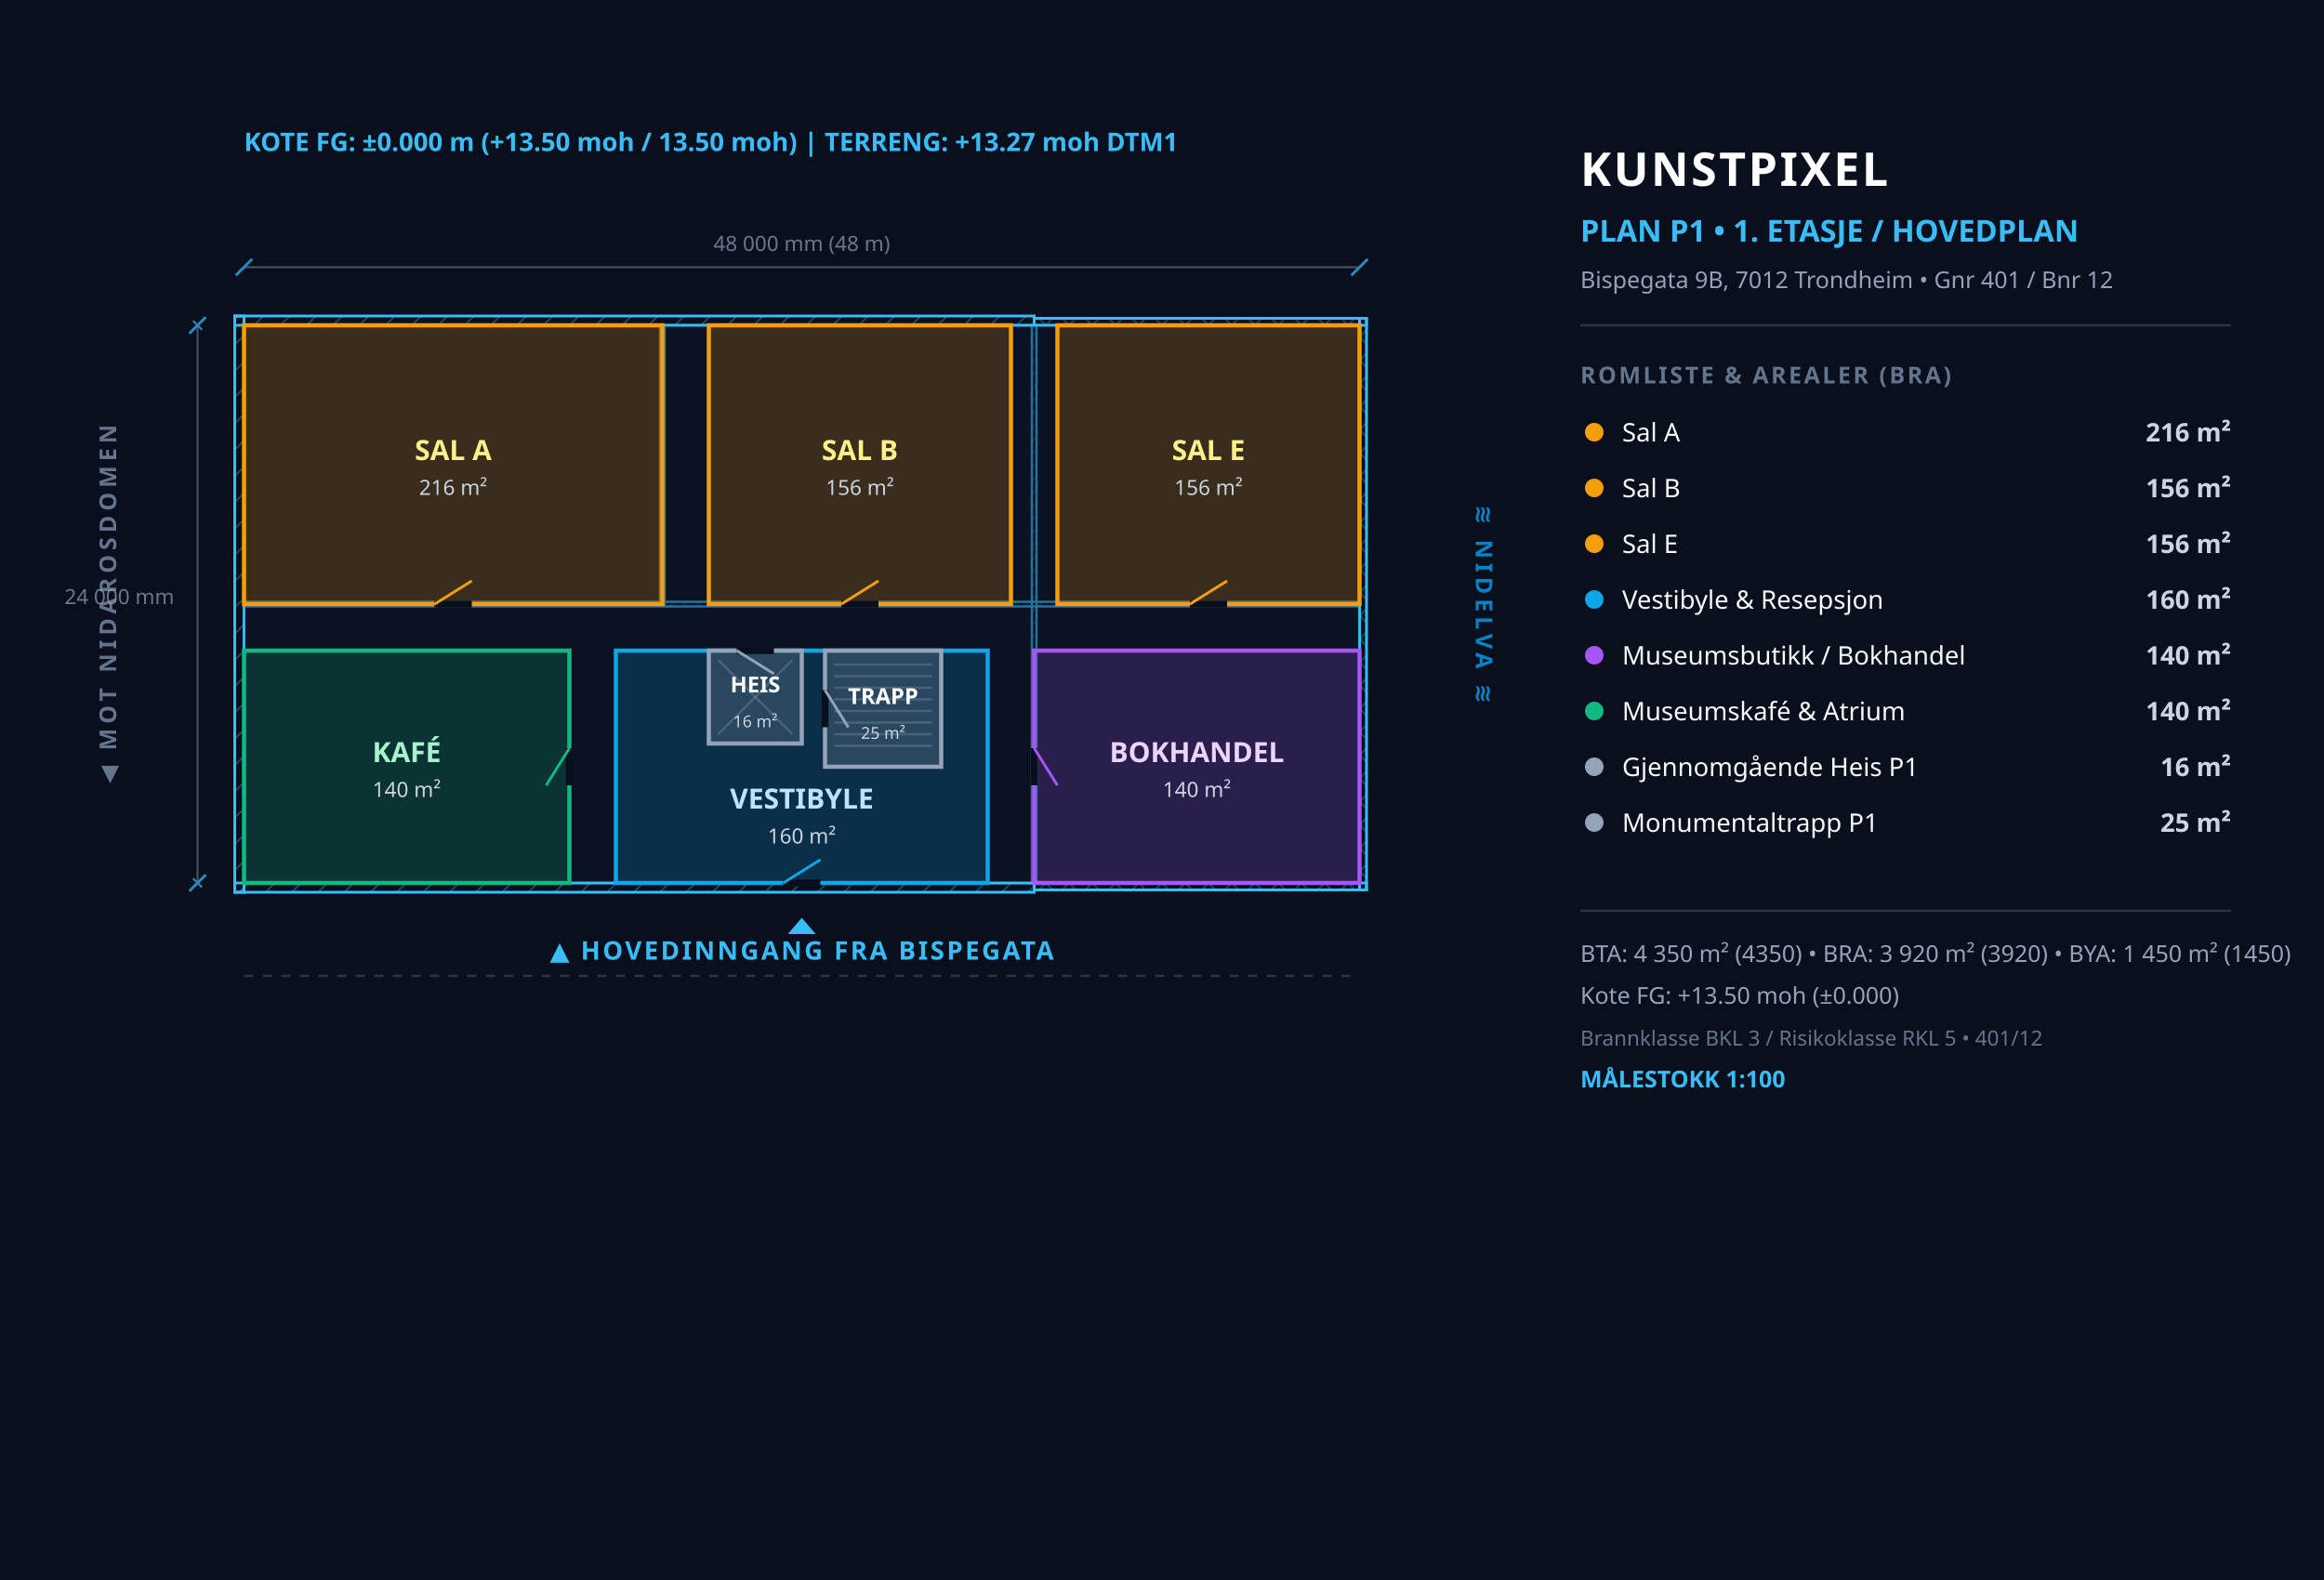
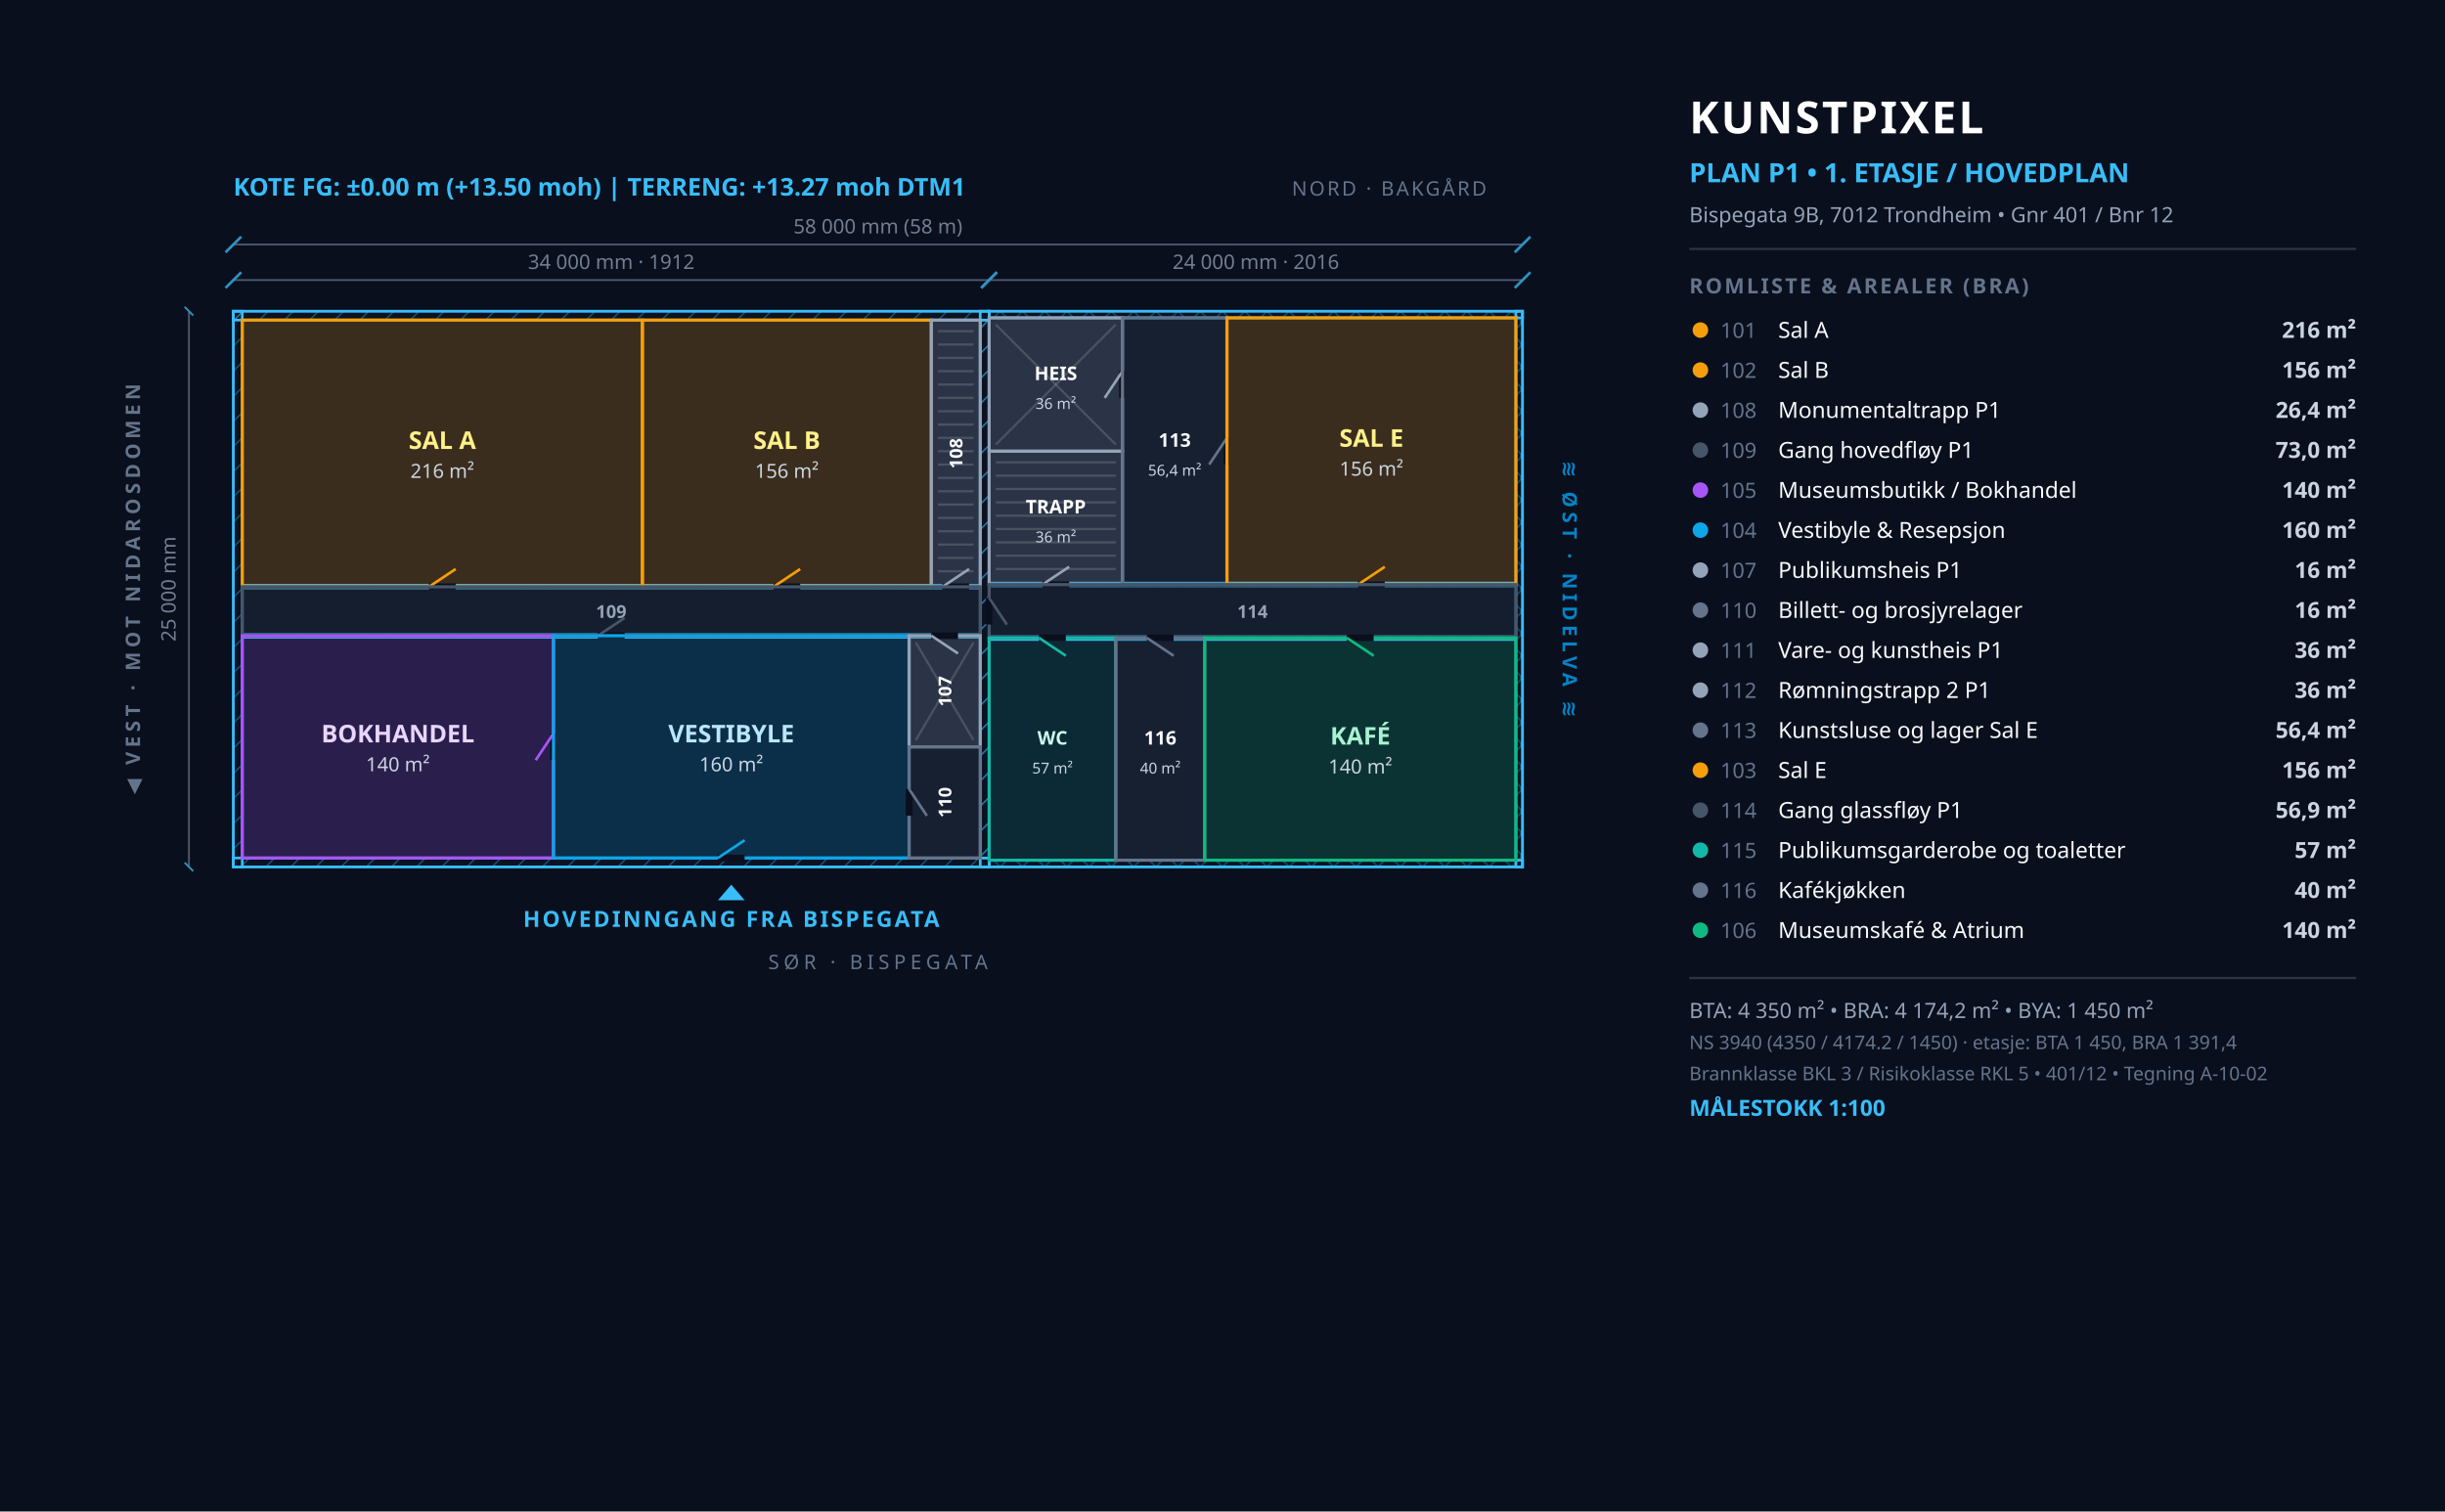
- <svg xmlns="http://www.w3.org/2000/svg" viewBox="0 0 1000 680" width="100%" height="100%" class="blueprint-svg">
+ <svg xmlns="http://www.w3.org/2000/svg" viewBox="0 0 1100 680" width="100%" height="100%" class="blueprint-svg">
  <defs>
    <pattern id="hatch-tegl-400" width="8" height="8" patternTransform="rotate(45 0 0)" patternUnits="userSpaceOnUse">
      <line x1="0" y1="0" x2="0" y2="8" stroke="rgba(56, 189, 248, 0.4)" stroke-width="1.2" />
    </pattern>
    <pattern id="hatch-betong-300" width="10" height="10" patternUnits="userSpaceOnUse">
      <line x1="0" y1="0" x2="10" y2="10" stroke="rgba(56, 189, 248, 0.3)" stroke-width="0.8" />
      <line x1="10" y1="0" x2="0" y2="10" stroke="rgba(56, 189, 248, 0.3)" stroke-width="0.8" />
      <circle cx="5" cy="5" r="1.2" fill="rgba(56, 189, 248, 0.3)" />
    </pattern>
    <pattern id="hatch-baerevegg-200" width="4" height="4" patternTransform="rotate(45 0 0)" patternUnits="userSpaceOnUse">
      <line x1="0" y1="0" x2="0" y2="4" stroke="rgba(2, 132, 199, 0.5)" stroke-width="1.2" />
    </pattern>
    <marker id="tick-45" viewBox="0 0 10 10" refX="5" refY="5" markerWidth="6" markerHeight="6" orient="auto">
      <line x1="1" y1="9" x2="9" y2="1" stroke="#38bdf8" stroke-width="1.8" class="arch-tick" />
    </marker>
  </defs>
  <rect width="100%" height="100%" fill="#0a0f1d" />
-   <text x="105" y="65" font-family="sans-serif" font-size="11" font-weight="600" fill="#38bdf8">KOTE FG: ±0.000 m (+13.50 moh / 13.50 moh) | TERRENG: +13.27 moh DTM1</text>
+   <text x="105" y="88" font-family="sans-serif" font-size="11" font-weight="600" fill="#38bdf8">KOTE FG: ±0.00 m (+13.50 moh) | TERRENG: +13.27 moh DTM1</text>
+   <rect x="105" y="140" width="580" height="250" fill="rgba(15, 23, 42, 0.45)" stroke="#38bdf8" stroke-width="1" />
  <g class="architectural-walls">
-     <rect x="101" y="136" width="4" height="248" fill="url(#hatch-tegl-400)" stroke="#38bdf8" stroke-width="1.2" />
-     <rect x="101" y="136" width="344" height="4" fill="url(#hatch-tegl-400)" stroke="#38bdf8" stroke-width="1.2" />
-     <rect x="101" y="380" width="344" height="4" fill="url(#hatch-tegl-400)" stroke="#38bdf8" stroke-width="1.2" />
-     <rect x="585" y="137" width="3" height="246" fill="url(#hatch-betong-300)" stroke="#38bdf8" stroke-width="1.2" />
-     <rect x="445" y="137" width="143" height="3" fill="url(#hatch-betong-300)" stroke="#38bdf8" stroke-width="1.2" />
-     <rect x="445" y="380" width="143" height="3" fill="url(#hatch-betong-300)" stroke="#38bdf8" stroke-width="1.2" />
-     <rect x="444" y="140" width="2" height="240" fill="url(#hatch-baerevegg-200)" stroke="#38bdf8" stroke-width="1" />
-     <rect x="105" y="259" width="480" height="2" fill="url(#hatch-baerevegg-200)" stroke="#38bdf8" stroke-width="1" />
-     <rect x="284" y="140" width="2" height="120" fill="url(#hatch-baerevegg-200)" stroke="#38bdf8" stroke-width="1" />
-   </g>
-   <rect x="105" y="140" width="480" height="240" fill="rgba(15, 23, 42, 0.45)" stroke="#38bdf8" stroke-width="1" />
-   <line x1="105" y1="420" x2="585" y2="420" stroke="rgba(255,255,255,0.15)" stroke-width="1" stroke-dasharray="4,4" />
-   <g class="entrance-portal" transform="translate(345, 405)">
+     <rect class="yttervegg" data-volum="HOVEDFLOY" x="105" y="140" width="340" height="4" fill="url(#hatch-tegl-400)" stroke="#38bdf8" stroke-width="1.2" />
+     <rect class="yttervegg" data-volum="HOVEDFLOY" x="105" y="386" width="340" height="4" fill="url(#hatch-tegl-400)" stroke="#38bdf8" stroke-width="1.2" />
+     <rect class="yttervegg" data-volum="HOVEDFLOY" x="105" y="140" width="4" height="250" fill="url(#hatch-tegl-400)" stroke="#38bdf8" stroke-width="1.2" />
+     <rect class="yttervegg" data-volum="HOVEDFLOY" x="441" y="140" width="4" height="250" fill="url(#hatch-tegl-400)" stroke="#38bdf8" stroke-width="1.2" />
+     <rect class="yttervegg" data-volum="GLASSFLOY" x="445" y="140" width="240" height="3" fill="url(#hatch-betong-300)" stroke="#38bdf8" stroke-width="1.2" />
+     <rect class="yttervegg" data-volum="GLASSFLOY" x="445" y="387" width="240" height="3" fill="url(#hatch-betong-300)" stroke="#38bdf8" stroke-width="1.2" />
+     <rect class="yttervegg" data-volum="GLASSFLOY" x="682" y="140" width="3" height="250" fill="url(#hatch-betong-300)" stroke="#38bdf8" stroke-width="1.2" />
+     <rect class="fasadevegg" x="441" y="144" width="4" height="242" fill="url(#hatch-tegl-400)" stroke="#38bdf8" stroke-width="1" />
+     <rect class="baerevegg" x="109" y="263" width="332" height="2" fill="url(#hatch-baerevegg-200)" stroke="#38bdf8" stroke-width="0.6" />
+     <rect class="baerevegg" x="109" y="285" width="332" height="2" fill="url(#hatch-baerevegg-200)" stroke="#38bdf8" stroke-width="0.6" />
+     <rect class="baerevegg" x="445" y="262" width="237" height="2" fill="url(#hatch-baerevegg-200)" stroke="#38bdf8" stroke-width="0.6" />
+     <rect class="baerevegg" x="445" y="286" width="237" height="2" fill="url(#hatch-baerevegg-200)" stroke="#38bdf8" stroke-width="0.6" />
+   </g>
+   <g class="blueprint-room" data-room-id="SAL-A" style="cursor: pointer;">
+     <rect x="109" y="144" width="180" height="120" fill="rgba(245, 158, 11, 0.20)" stroke="#f59e0b" stroke-width="1.4" />
+     <text x="199.0" y="202.0" font-family="sans-serif" font-size="11" font-weight="bold" fill="#fef08a" text-anchor="middle">SAL A</text>
+     <text x="199.0" y="215.0" font-family="sans-serif" font-size="8.8" font-weight="500" fill="#cbd5e1" text-anchor="middle">216 m²</text>
+   </g>
+   <line x1="193.0" y1="264" x2="205.0" y2="264" stroke="#0a0f1d" stroke-width="3" />
+   <line x1="193.0" y1="264" x2="205.0" y2="256" stroke="#f59e0b" stroke-width="1.2" />
+   <g class="blueprint-room" data-room-id="SAL-B" style="cursor: pointer;">
+     <rect x="289" y="144" width="130" height="120" fill="rgba(245, 158, 11, 0.20)" stroke="#f59e0b" stroke-width="1.4" />
+     <text x="354.0" y="202.0" font-family="sans-serif" font-size="11" font-weight="bold" fill="#fef08a" text-anchor="middle">SAL B</text>
+     <text x="354.0" y="215.0" font-family="sans-serif" font-size="8.8" font-weight="500" fill="#cbd5e1" text-anchor="middle">156 m²</text>
+   </g>
+   <line x1="348.0" y1="264" x2="360.0" y2="264" stroke="#0a0f1d" stroke-width="3" />
+   <line x1="348.0" y1="264" x2="360.0" y2="256" stroke="#f59e0b" stroke-width="1.2" />
+   <g class="blueprint-room" data-room-id="TRAPP-P1" style="cursor: pointer;">
+     <rect x="419" y="144" width="22" height="120" fill="rgba(100, 116, 139, 0.35)" stroke="#94a3b8" stroke-width="1.4" />
+     <text x="430.0" y="207.0" font-family="sans-serif" font-size="8" font-weight="bold" fill="#ffffff" text-anchor="middle" transform="rotate(-90 430.0 204.0)">108</text>
+   </g>
+   <line x1="422" y1="149" x2="438" y2="149" stroke="rgba(255, 255, 255, 0.15)" stroke-width="1" />
+   <line x1="422" y1="155" x2="438" y2="155" stroke="rgba(255, 255, 255, 0.15)" stroke-width="1" />
+   <line x1="422" y1="161" x2="438" y2="161" stroke="rgba(255, 255, 255, 0.15)" stroke-width="1" />
+   <line x1="422" y1="167" x2="438" y2="167" stroke="rgba(255, 255, 255, 0.15)" stroke-width="1" />
+   <line x1="422" y1="173" x2="438" y2="173" stroke="rgba(255, 255, 255, 0.15)" stroke-width="1" />
+   <line x1="422" y1="179" x2="438" y2="179" stroke="rgba(255, 255, 255, 0.15)" stroke-width="1" />
+   <line x1="422" y1="185" x2="438" y2="185" stroke="rgba(255, 255, 255, 0.15)" stroke-width="1" />
+   <line x1="422" y1="191" x2="438" y2="191" stroke="rgba(255, 255, 255, 0.15)" stroke-width="1" />
+   <line x1="422" y1="197" x2="438" y2="197" stroke="rgba(255, 255, 255, 0.15)" stroke-width="1" />
+   <line x1="422" y1="203" x2="438" y2="203" stroke="rgba(255, 255, 255, 0.15)" stroke-width="1" />
+   <line x1="422" y1="209" x2="438" y2="209" stroke="rgba(255, 255, 255, 0.15)" stroke-width="1" />
+   <line x1="422" y1="215" x2="438" y2="215" stroke="rgba(255, 255, 255, 0.15)" stroke-width="1" />
+   <line x1="422" y1="221" x2="438" y2="221" stroke="rgba(255, 255, 255, 0.15)" stroke-width="1" />
+   <line x1="422" y1="227" x2="438" y2="227" stroke="rgba(255, 255, 255, 0.15)" stroke-width="1" />
+   <line x1="422" y1="233" x2="438" y2="233" stroke="rgba(255, 255, 255, 0.15)" stroke-width="1" />
+   <line x1="422" y1="239" x2="438" y2="239" stroke="rgba(255, 255, 255, 0.15)" stroke-width="1" />
+   <line x1="422" y1="245" x2="438" y2="245" stroke="rgba(255, 255, 255, 0.15)" stroke-width="1" />
+   <line x1="422" y1="251" x2="438" y2="251" stroke="rgba(255, 255, 255, 0.15)" stroke-width="1" />
+   <line x1="422" y1="257" x2="438" y2="257" stroke="rgba(255, 255, 255, 0.15)" stroke-width="1" />
+   <line x1="424.0" y1="264" x2="436.0" y2="264" stroke="#0a0f1d" stroke-width="3" />
+   <line x1="424.0" y1="264" x2="436.0" y2="256" stroke="#94a3b8" stroke-width="1.2" />
+   <g class="blueprint-room" data-room-id="GANG-P1" style="cursor: pointer;">
+     <rect x="109" y="264" width="332" height="22" fill="rgba(30, 41, 59, 0.55)" stroke="#475569" stroke-width="1.4" />
+     <text x="275.0" y="278.0" font-family="sans-serif" font-size="8" font-weight="bold" fill="#94a3b8" text-anchor="middle">109</text>
+   </g>
+   <line x1="269.0" y1="286" x2="281.0" y2="286" stroke="#0a0f1d" stroke-width="3" />
+   <line x1="269.0" y1="286" x2="281.0" y2="278" stroke="#475569" stroke-width="1.2" />
+   <g class="blueprint-room" data-room-id="BUT-1" style="cursor: pointer;">
+     <rect x="109" y="286" width="140" height="100" fill="rgba(168, 85, 247, 0.20)" stroke="#a855f7" stroke-width="1.4" />
+     <text x="179.0" y="334.0" font-family="sans-serif" font-size="11" font-weight="bold" fill="#e9d5ff" text-anchor="middle">BOKHANDEL</text>
+     <text x="179.0" y="347.0" font-family="sans-serif" font-size="8.8" font-weight="500" fill="#cbd5e1" text-anchor="middle">140 m²</text>
+   </g>
+   <line x1="249" y1="330.0" x2="249" y2="342.0" stroke="#0a0f1d" stroke-width="3" />
+   <line x1="249" y1="330.0" x2="241" y2="342.0" stroke="#a855f7" stroke-width="1.2" />
+   <g class="blueprint-room" data-room-id="RES-1" style="cursor: pointer;">
+     <rect x="249" y="286" width="160" height="100" fill="rgba(14, 165, 233, 0.20)" stroke="#0ea5e9" stroke-width="1.4" />
+     <text x="329.0" y="334.0" font-family="sans-serif" font-size="11" font-weight="bold" fill="#bae6fd" text-anchor="middle">VESTIBYLE</text>
+     <text x="329.0" y="347.0" font-family="sans-serif" font-size="8.8" font-weight="500" fill="#cbd5e1" text-anchor="middle">160 m²</text>
+   </g>
+   <line x1="323.0" y1="386" x2="335.0" y2="386" stroke="#0a0f1d" stroke-width="3" />
+   <line x1="323.0" y1="386" x2="335.0" y2="378" stroke="#0ea5e9" stroke-width="1.2" />
+   <g class="blueprint-room" data-room-id="HEIS-P1" style="cursor: pointer;">
+     <rect x="409" y="286" width="32" height="50" fill="rgba(100, 116, 139, 0.35)" stroke="#94a3b8" stroke-width="1.4" />
+     <text x="425.0" y="314.0" font-family="sans-serif" font-size="8" font-weight="bold" fill="#ffffff" text-anchor="middle" transform="rotate(-90 425.0 311.0)">107</text>
+   </g>
+   <line x1="412" y1="289" x2="438" y2="333" stroke="rgba(255, 255, 255, 0.15)" stroke-width="1" />
+   <line x1="438" y1="289" x2="412" y2="333" stroke="rgba(255, 255, 255, 0.15)" stroke-width="1" />
+   <line x1="419.0" y1="286" x2="431.0" y2="286" stroke="#0a0f1d" stroke-width="3" />
+   <line x1="419.0" y1="286" x2="431.0" y2="294" stroke="#94a3b8" stroke-width="1.2" />
+   <g class="blueprint-room" data-room-id="LAG-P1" style="cursor: pointer;">
+     <rect x="409" y="336" width="32" height="50" fill="rgba(51, 65, 85, 0.30)" stroke="#64748b" stroke-width="1.4" />
+     <text x="425.0" y="364.0" font-family="sans-serif" font-size="8" font-weight="bold" fill="#f8fafc" text-anchor="middle" transform="rotate(-90 425.0 361.0)">110</text>
+   </g>
+   <line x1="409" y1="355.0" x2="409" y2="367.0" stroke="#0a0f1d" stroke-width="3" />
+   <line x1="409" y1="355.0" x2="417" y2="367.0" stroke="#64748b" stroke-width="1.2" />
+   <g class="blueprint-room" data-room-id="VHEIS-P1" style="cursor: pointer;">
+     <rect x="445" y="143" width="60" height="60" fill="rgba(100, 116, 139, 0.35)" stroke="#94a3b8" stroke-width="1.4" />
+     <text x="475.0" y="171.0" font-family="sans-serif" font-size="8.5" font-weight="bold" fill="#ffffff" text-anchor="middle">HEIS</text>
+     <text x="475.0" y="184.0" font-family="sans-serif" font-size="6.8" font-weight="500" fill="#cbd5e1" text-anchor="middle">36 m²</text>
+   </g>
+   <line x1="448" y1="146" x2="502" y2="200" stroke="rgba(255, 255, 255, 0.15)" stroke-width="1" />
+   <line x1="502" y1="146" x2="448" y2="200" stroke="rgba(255, 255, 255, 0.15)" stroke-width="1" />
+   <line x1="505" y1="167.0" x2="505" y2="179.0" stroke="#0a0f1d" stroke-width="3" />
+   <line x1="505" y1="167.0" x2="497" y2="179.0" stroke="#94a3b8" stroke-width="1.2" />
+   <g class="blueprint-room" data-room-id="TRAPP2-P1" style="cursor: pointer;">
+     <rect x="445" y="203" width="60" height="60" fill="rgba(100, 116, 139, 0.35)" stroke="#94a3b8" stroke-width="1.4" />
+     <text x="475.0" y="231.0" font-family="sans-serif" font-size="8.5" font-weight="bold" fill="#ffffff" text-anchor="middle">TRAPP</text>
+     <text x="475.0" y="244.0" font-family="sans-serif" font-size="6.8" font-weight="500" fill="#cbd5e1" text-anchor="middle">36 m²</text>
+   </g>
+   <line x1="448" y1="208" x2="502" y2="208" stroke="rgba(255, 255, 255, 0.15)" stroke-width="1" />
+   <line x1="448" y1="214" x2="502" y2="214" stroke="rgba(255, 255, 255, 0.15)" stroke-width="1" />
+   <line x1="448" y1="220" x2="502" y2="220" stroke="rgba(255, 255, 255, 0.15)" stroke-width="1" />
+   <line x1="448" y1="226" x2="502" y2="226" stroke="rgba(255, 255, 255, 0.15)" stroke-width="1" />
+   <line x1="448" y1="232" x2="502" y2="232" stroke="rgba(255, 255, 255, 0.15)" stroke-width="1" />
+   <line x1="448" y1="238" x2="502" y2="238" stroke="rgba(255, 255, 255, 0.15)" stroke-width="1" />
+   <line x1="448" y1="244" x2="502" y2="244" stroke="rgba(255, 255, 255, 0.15)" stroke-width="1" />
+   <line x1="448" y1="250" x2="502" y2="250" stroke="rgba(255, 255, 255, 0.15)" stroke-width="1" />
+   <line x1="448" y1="256" x2="502" y2="256" stroke="rgba(255, 255, 255, 0.15)" stroke-width="1" />
+   <line x1="469.0" y1="263" x2="481.0" y2="263" stroke="#0a0f1d" stroke-width="3" />
+   <line x1="469.0" y1="263" x2="481.0" y2="255" stroke="#94a3b8" stroke-width="1.2" />
+   <g class="blueprint-room" data-room-id="SLU-P1" style="cursor: pointer;">
+     <rect x="505" y="143" width="47" height="120" fill="rgba(51, 65, 85, 0.30)" stroke="#64748b" stroke-width="1.4" />
+     <text x="528.5" y="201.0" font-family="sans-serif" font-size="8.5" font-weight="bold" fill="#f8fafc" text-anchor="middle">113</text>
+     <text x="528.5" y="214.0" font-family="sans-serif" font-size="6.8" font-weight="500" fill="#cbd5e1" text-anchor="middle">56,4 m²</text>
+   </g>
+   <line x1="552" y1="197.0" x2="552" y2="209.0" stroke="#0a0f1d" stroke-width="3" />
+   <line x1="552" y1="197.0" x2="544" y2="209.0" stroke="#64748b" stroke-width="1.2" />
+   <g class="blueprint-room" data-room-id="SAL-E" style="cursor: pointer;">
+     <rect x="552" y="143" width="130" height="120" fill="rgba(245, 158, 11, 0.20)" stroke="#f59e0b" stroke-width="1.4" />
+     <text x="617.0" y="201.0" font-family="sans-serif" font-size="11" font-weight="bold" fill="#fef08a" text-anchor="middle">SAL E</text>
+     <text x="617.0" y="214.0" font-family="sans-serif" font-size="8.8" font-weight="500" fill="#cbd5e1" text-anchor="middle">156 m²</text>
+   </g>
+   <line x1="611.0" y1="263" x2="623.0" y2="263" stroke="#0a0f1d" stroke-width="3" />
+   <line x1="611.0" y1="263" x2="623.0" y2="255" stroke="#f59e0b" stroke-width="1.2" />
+   <g class="blueprint-room" data-room-id="GANG-P1G" style="cursor: pointer;">
+     <rect x="445" y="263" width="237" height="24" fill="rgba(30, 41, 59, 0.55)" stroke="#475569" stroke-width="1.4" />
+     <text x="563.5" y="278.0" font-family="sans-serif" font-size="8" font-weight="bold" fill="#94a3b8" text-anchor="middle">114</text>
+   </g>
+   <line x1="445" y1="269.0" x2="445" y2="281.0" stroke="#0a0f1d" stroke-width="3" />
+   <line x1="445" y1="269.0" x2="453" y2="281.0" stroke="#475569" stroke-width="1.2" />
+   <g class="blueprint-room" data-room-id="WC-P1" style="cursor: pointer;">
+     <rect x="445" y="287" width="57" height="100" fill="rgba(20, 184, 166, 0.15)" stroke="#14b8a6" stroke-width="1.4" />
+     <text x="473.5" y="335.0" font-family="sans-serif" font-size="8.5" font-weight="bold" fill="#ccfbf1" text-anchor="middle">WC</text>
+     <text x="473.5" y="348.0" font-family="sans-serif" font-size="6.8" font-weight="500" fill="#cbd5e1" text-anchor="middle">57 m²</text>
+   </g>
+   <line x1="467.5" y1="287" x2="479.5" y2="287" stroke="#0a0f1d" stroke-width="3" />
+   <line x1="467.5" y1="287" x2="479.5" y2="295" stroke="#14b8a6" stroke-width="1.2" />
+   <g class="blueprint-room" data-room-id="KJK-P1" style="cursor: pointer;">
+     <rect x="502" y="287" width="40" height="100" fill="rgba(51, 65, 85, 0.30)" stroke="#64748b" stroke-width="1.4" />
+     <text x="522.0" y="335.0" font-family="sans-serif" font-size="8.5" font-weight="bold" fill="#f8fafc" text-anchor="middle">116</text>
+     <text x="522.0" y="348.0" font-family="sans-serif" font-size="6.8" font-weight="500" fill="#cbd5e1" text-anchor="middle">40 m²</text>
+   </g>
+   <line x1="516.0" y1="287" x2="528.0" y2="287" stroke="#0a0f1d" stroke-width="3" />
+   <line x1="516.0" y1="287" x2="528.0" y2="295" stroke="#64748b" stroke-width="1.2" />
+   <g class="blueprint-room" data-room-id="KAF-1" style="cursor: pointer;">
+     <rect x="542" y="287" width="140" height="100" fill="rgba(16, 185, 129, 0.20)" stroke="#10b981" stroke-width="1.4" />
+     <text x="612.0" y="335.0" font-family="sans-serif" font-size="11" font-weight="bold" fill="#a7f3d0" text-anchor="middle">KAFÉ</text>
+     <text x="612.0" y="348.0" font-family="sans-serif" font-size="8.8" font-weight="500" fill="#cbd5e1" text-anchor="middle">140 m²</text>
+   </g>
+   <line x1="606.0" y1="287" x2="618.0" y2="287" stroke="#0a0f1d" stroke-width="3" />
+   <line x1="606.0" y1="287" x2="618.0" y2="295" stroke="#10b981" stroke-width="1.2" />
+   <g class="dimension-chain" style="opacity: 0.75;">
+     <line x1="105" y1="110" x2="685" y2="110" stroke="#64748b" stroke-width="0.8" marker-start="url(#tick-45)" marker-end="url(#tick-45)" />
+     <line x1="105" y1="105" x2="105" y2="115" stroke="#38bdf8" stroke-width="1.2" class="arch-tick" transform="rotate(45 105 110)" />
+     <line x1="685" y1="105" x2="685" y2="115" stroke="#38bdf8" stroke-width="1.2" class="arch-tick" transform="rotate(45 685 110)" />
+     <text x="395.0" y="105" font-family="sans-serif" font-size="9" fill="#94a3b8" text-anchor="middle">58 000 mm (58 m)</text>
+     <line x1="105" y1="126" x2="445" y2="126" stroke="#64748b" stroke-width="0.8" marker-start="url(#tick-45)" marker-end="url(#tick-45)" />
+     <line x1="105" y1="121" x2="105" y2="131" stroke="#38bdf8" stroke-width="1.2" class="arch-tick" transform="rotate(45 105 126)" />
+     <line x1="445" y1="121" x2="445" y2="131" stroke="#38bdf8" stroke-width="1.2" class="arch-tick" transform="rotate(45 445 126)" />
+     <text x="275.0" y="121" font-family="sans-serif" font-size="9" fill="#94a3b8" text-anchor="middle">34 000 mm · 1912</text>
+     <line x1="445" y1="126" x2="685" y2="126" stroke="#64748b" stroke-width="0.8" marker-start="url(#tick-45)" marker-end="url(#tick-45)" />
+     <line x1="445" y1="121" x2="445" y2="131" stroke="#38bdf8" stroke-width="1.2" class="arch-tick" transform="rotate(45 445 126)" />
+     <line x1="685" y1="121" x2="685" y2="131" stroke="#38bdf8" stroke-width="1.2" class="arch-tick" transform="rotate(45 685 126)" />
+     <text x="565.0" y="121" font-family="sans-serif" font-size="9" fill="#94a3b8" text-anchor="middle">24 000 mm · 2016</text>
+     <line x1="85" y1="140" x2="85" y2="390" stroke="#64748b" stroke-width="0.8" marker-start="url(#tick-45)" marker-end="url(#tick-45)" />
+     <text x="79" y="265.0" font-family="sans-serif" font-size="9" fill="#94a3b8" text-anchor="middle" transform="rotate(-90 79 265.0)">25 000 mm</text>
+   </g>
+   <text x="63" y="265.0" font-family="sans-serif" font-size="9" font-weight="600" fill="#64748b" transform="rotate(-90 63 265.0)" letter-spacing="2" text-anchor="middle">◀ VEST · MOT NIDAROSDOMEN</text>
+   <text x="703" y="265.0" font-family="sans-serif" font-size="9" font-weight="600" fill="#0284c7" transform="rotate(90 703 265.0)" letter-spacing="2" text-anchor="middle">≋ ØST · NIDELVA ≋</text>
+   <text x="395.0" y="436" font-family="sans-serif" font-size="9" fill="#64748b" text-anchor="middle" letter-spacing="2">SØR · BISPEGATA</text>
+   <text x="625" y="88" font-family="sans-serif" font-size="9" fill="#64748b" text-anchor="middle" letter-spacing="1">NORD · BAKGÅRD</text>
+   <g class="entrance-portal" transform="translate(329.0, 408)">
    <polygon points="0,-10 6,-3 -6,-3" fill="#38bdf8" />
-     <text x="0" y="8" font-family="sans-serif" font-size="11" font-weight="bold" fill="#38bdf8" text-anchor="middle" letter-spacing="1">▲ HOVEDINNGANG FRA BISPEGATA</text>
-   </g>
-   <text x="50" y="260" font-family="sans-serif" font-size="10" font-weight="600" fill="#64748b" transform="rotate(-90 50 260)" letter-spacing="2" text-anchor="middle">◀ MOT NIDAROSDOMEN</text>
-   <text x="635" y="260" font-family="sans-serif" font-size="10" font-weight="600" fill="#0284c7" transform="rotate(90 635 260)" letter-spacing="2" text-anchor="middle">≋ NIDELVA ≋</text>
-   <g class="blueprint-room" data-room-id="SAL-A" style="cursor: pointer;">
-     <rect x="105" y="140" width="180" height="120" fill="rgba(245, 158, 11, 0.20)" stroke="#f59e0b" stroke-width="1.8" />
-     <text x="195.0" y="198.0" font-family="sans-serif" font-size="12" font-weight="bold" fill="#fef08a" text-anchor="middle">SAL A</text>
-     <text x="195.0" y="213.0" font-family="sans-serif" font-size="9.0" font-weight="500" fill="#cbd5e1" text-anchor="middle">216 m²</text>
-   </g>
-   <line x1="187.0" y1="260" x2="203.0" y2="260" stroke="#0a0f1d" stroke-width="3" />
-   <line x1="187.0" y1="260" x2="203.0" y2="250" stroke="#f59e0b" stroke-width="1.2" />
-   <g class="blueprint-room" data-room-id="SAL-B" style="cursor: pointer;">
-     <rect x="305" y="140" width="130" height="120" fill="rgba(245, 158, 11, 0.20)" stroke="#f59e0b" stroke-width="1.8" />
-     <text x="370.0" y="198.0" font-family="sans-serif" font-size="12" font-weight="bold" fill="#fef08a" text-anchor="middle">SAL B</text>
-     <text x="370.0" y="213.0" font-family="sans-serif" font-size="9.0" font-weight="500" fill="#cbd5e1" text-anchor="middle">156 m²</text>
-   </g>
-   <line x1="362.0" y1="260" x2="378.0" y2="260" stroke="#0a0f1d" stroke-width="3" />
-   <line x1="362.0" y1="260" x2="378.0" y2="250" stroke="#f59e0b" stroke-width="1.2" />
-   <g class="blueprint-room" data-room-id="SAL-E" style="cursor: pointer;">
-     <rect x="455" y="140" width="130" height="120" fill="rgba(245, 158, 11, 0.20)" stroke="#f59e0b" stroke-width="1.8" />
-     <text x="520.0" y="198.0" font-family="sans-serif" font-size="12" font-weight="bold" fill="#fef08a" text-anchor="middle">SAL E</text>
-     <text x="520.0" y="213.0" font-family="sans-serif" font-size="9.0" font-weight="500" fill="#cbd5e1" text-anchor="middle">156 m²</text>
-   </g>
-   <line x1="512.0" y1="260" x2="528.0" y2="260" stroke="#0a0f1d" stroke-width="3" />
-   <line x1="512.0" y1="260" x2="528.0" y2="250" stroke="#f59e0b" stroke-width="1.2" />
-   <g class="blueprint-room" data-room-id="RES-1" style="cursor: pointer;">
-     <rect x="265" y="280" width="160" height="100" fill="rgba(14, 165, 233, 0.20)" stroke="#0ea5e9" stroke-width="1.8" />
-     <text x="345.0" y="348" font-family="sans-serif" font-size="12" font-weight="bold" fill="#bae6fd" text-anchor="middle">VESTIBYLE</text>
-     <text x="345.0" y="363" font-family="sans-serif" font-size="9.0" font-weight="500" fill="#cbd5e1" text-anchor="middle">160 m²</text>
-   </g>
-   <line x1="337.0" y1="380" x2="353.0" y2="380" stroke="#0a0f1d" stroke-width="3" />
-   <line x1="337.0" y1="380" x2="353.0" y2="370" stroke="#0ea5e9" stroke-width="1.2" />
-   <g class="blueprint-room" data-room-id="BUT-1" style="cursor: pointer;">
-     <rect x="445" y="280" width="140" height="100" fill="rgba(168, 85, 247, 0.20)" stroke="#a855f7" stroke-width="1.8" />
-     <text x="515.0" y="328.0" font-family="sans-serif" font-size="12" font-weight="bold" fill="#e9d5ff" text-anchor="middle">BOKHANDEL</text>
-     <text x="515.0" y="343.0" font-family="sans-serif" font-size="9.0" font-weight="500" fill="#cbd5e1" text-anchor="middle">140 m²</text>
-   </g>
-   <line x1="445" y1="322.0" x2="445" y2="338.0" stroke="#0a0f1d" stroke-width="3" />
-   <line x1="445" y1="322.0" x2="455" y2="338.0" stroke="#a855f7" stroke-width="1.2" />
-   <g class="blueprint-room" data-room-id="KAF-1" style="cursor: pointer;">
-     <rect x="105" y="280" width="140" height="100" fill="rgba(16, 185, 129, 0.20)" stroke="#10b981" stroke-width="1.8" />
-     <text x="175.0" y="328.0" font-family="sans-serif" font-size="12" font-weight="bold" fill="#a7f3d0" text-anchor="middle">KAFÉ</text>
-     <text x="175.0" y="343.0" font-family="sans-serif" font-size="9.0" font-weight="500" fill="#cbd5e1" text-anchor="middle">140 m²</text>
-   </g>
-   <line x1="245" y1="322.0" x2="245" y2="338.0" stroke="#0a0f1d" stroke-width="3" />
-   <line x1="245" y1="322.0" x2="235" y2="338.0" stroke="#10b981" stroke-width="1.2" />
-   <g class="blueprint-room" data-room-id="HEIS-P1" style="cursor: pointer;">
-     <rect x="305" y="280" width="40" height="40" fill="rgba(100, 116, 139, 0.35)" stroke="#94a3b8" stroke-width="1.8" />
-     <text x="325.0" y="298.0" font-family="sans-serif" font-size="9.5" font-weight="bold" fill="#ffffff" text-anchor="middle">HEIS</text>
-     <text x="325.0" y="313.0" font-family="sans-serif" font-size="7.1" font-weight="500" fill="#cbd5e1" text-anchor="middle">16 m²</text>
-   </g>
-   <line x1="309" y1="284" x2="341" y2="316" stroke="rgba(255, 255, 255, 0.15)" stroke-width="1" />
-   <line x1="341" y1="284" x2="309" y2="316" stroke="rgba(255, 255, 255, 0.15)" stroke-width="1" />
-   <line x1="317.0" y1="280" x2="333.0" y2="280" stroke="#0a0f1d" stroke-width="3" />
-   <line x1="317.0" y1="280" x2="333.0" y2="290" stroke="#94a3b8" stroke-width="1.2" />
-   <g class="blueprint-room" data-room-id="TRAPP-P1" style="cursor: pointer;">
-     <rect x="355" y="280" width="50" height="50" fill="rgba(100, 116, 139, 0.35)" stroke="#94a3b8" stroke-width="1.8" />
-     <text x="380.0" y="303.0" font-family="sans-serif" font-size="9.5" font-weight="bold" fill="#ffffff" text-anchor="middle">TRAPP</text>
-     <text x="380.0" y="318.0" font-family="sans-serif" font-size="7.1" font-weight="500" fill="#cbd5e1" text-anchor="middle">25 m²</text>
-   </g>
-   <line x1="359" y1="286" x2="401" y2="286" stroke="rgba(255, 255, 255, 0.15)" stroke-width="1" />
-   <line x1="359" y1="291" x2="401" y2="291" stroke="rgba(255, 255, 255, 0.15)" stroke-width="1" />
-   <line x1="359" y1="296" x2="401" y2="296" stroke="rgba(255, 255, 255, 0.15)" stroke-width="1" />
-   <line x1="359" y1="301" x2="401" y2="301" stroke="rgba(255, 255, 255, 0.15)" stroke-width="1" />
-   <line x1="359" y1="306" x2="401" y2="306" stroke="rgba(255, 255, 255, 0.15)" stroke-width="1" />
-   <line x1="359" y1="311" x2="401" y2="311" stroke="rgba(255, 255, 255, 0.15)" stroke-width="1" />
-   <line x1="359" y1="316" x2="401" y2="316" stroke="rgba(255, 255, 255, 0.15)" stroke-width="1" />
-   <line x1="359" y1="321" x2="401" y2="321" stroke="rgba(255, 255, 255, 0.15)" stroke-width="1" />
-   <line x1="355" y1="297.0" x2="355" y2="313.0" stroke="#0a0f1d" stroke-width="3" />
-   <line x1="355" y1="297.0" x2="365" y2="313.0" stroke="#94a3b8" stroke-width="1.2" />
-   <g class="dimension-chain" style="opacity: 0.7;">
-     <line x1="105" y1="115" x2="585" y2="115" stroke="#64748b" stroke-width="0.8" marker-start="url(#tick-45)" marker-end="url(#tick-45)" />
-     <line x1="105" y1="110" x2="105" y2="120" stroke="#38bdf8" stroke-width="1.2" class="arch-tick" transform="rotate(45 105 115)" />
-     <line x1="585" y1="110" x2="585" y2="120" stroke="#38bdf8" stroke-width="1.2" class="arch-tick" transform="rotate(45 585 115)" />
-     <text x="345" y="108" font-family="sans-serif" font-size="9" fill="#94a3b8" text-anchor="middle">48 000 mm (48 m)</text>
-     <line x1="85" y1="140" x2="85" y2="380" stroke="#64748b" stroke-width="0.8" marker-start="url(#tick-45)" marker-end="url(#tick-45)" />
-     <line x1="85" y1="135" x2="85" y2="145" stroke="#38bdf8" stroke-width="1.2" class="arch-tick" transform="rotate(45 85 140)" />
-     <line x1="85" y1="375" x2="85" y2="385" stroke="#38bdf8" stroke-width="1.2" class="arch-tick" transform="rotate(45 85 380)" />
-     <text x="75" y="260" font-family="sans-serif" font-size="9" fill="#94a3b8" text-anchor="end">24 000 mm</text>
-   </g>
-   <g class="title-block" transform="translate(680, 80)">
+     <text x="0" y="9" font-family="sans-serif" font-size="10" font-weight="bold" fill="#38bdf8" text-anchor="middle" letter-spacing="1">HOVEDINNGANG FRA BISPEGATA</text>
+   </g>
+   <g class="title-block" transform="translate(760, 60)">
    <text x="0" y="0" font-family="sans-serif" font-size="20" font-weight="bold" fill="#ffffff" letter-spacing="1">KUNSTPIXEL</text>
-     <text x="0" y="24" font-family="sans-serif" font-size="13" font-weight="600" fill="#38bdf8">PLAN P1 • 1. ETASJE / HOVEDPLAN</text>
-     <text x="0" y="44" font-family="sans-serif" font-size="10" fill="#94a3b8">Bispegata 9B, 7012 Trondheim • Gnr 401 / Bnr 12</text>
-     <line x1="0" y1="60" x2="280" y2="60" stroke="rgba(255,255,255,0.15)" stroke-width="1" />
-     <text x="0" y="85" font-family="sans-serif" font-size="10" font-weight="bold" fill="#64748b" letter-spacing="1">ROMLISTE &amp; AREALER (BRA)</text>
-     <circle cx="6" cy="106" r="4" fill="#f59e0b" />
-     <text x="18" y="110" font-family="sans-serif" font-size="11" font-weight="500" fill="#f8fafc">Sal A</text>
-     <text x="280" y="110" font-family="sans-serif" font-size="11" font-weight="600" fill="#cbd5e1" text-anchor="end">216 m²</text>
-     <circle cx="6" cy="130" r="4" fill="#f59e0b" />
-     <text x="18" y="134" font-family="sans-serif" font-size="11" font-weight="500" fill="#f8fafc">Sal B</text>
-     <text x="280" y="134" font-family="sans-serif" font-size="11" font-weight="600" fill="#cbd5e1" text-anchor="end">156 m²</text>
-     <circle cx="6" cy="154" r="4" fill="#f59e0b" />
-     <text x="18" y="158" font-family="sans-serif" font-size="11" font-weight="500" fill="#f8fafc">Sal E</text>
-     <text x="280" y="158" font-family="sans-serif" font-size="11" font-weight="600" fill="#cbd5e1" text-anchor="end">156 m²</text>
-     <circle cx="6" cy="178" r="4" fill="#0ea5e9" />
-     <text x="18" y="182" font-family="sans-serif" font-size="11" font-weight="500" fill="#f8fafc">Vestibyle &amp; Resepsjon</text>
-     <text x="280" y="182" font-family="sans-serif" font-size="11" font-weight="600" fill="#cbd5e1" text-anchor="end">160 m²</text>
-     <circle cx="6" cy="202" r="4" fill="#a855f7" />
-     <text x="18" y="206" font-family="sans-serif" font-size="11" font-weight="500" fill="#f8fafc">Museumsbutikk / Bokhandel</text>
-     <text x="280" y="206" font-family="sans-serif" font-size="11" font-weight="600" fill="#cbd5e1" text-anchor="end">140 m²</text>
-     <circle cx="6" cy="226" r="4" fill="#10b981" />
-     <text x="18" y="230" font-family="sans-serif" font-size="11" font-weight="500" fill="#f8fafc">Museumskafé &amp; Atrium</text>
-     <text x="280" y="230" font-family="sans-serif" font-size="11" font-weight="600" fill="#cbd5e1" text-anchor="end">140 m²</text>
-     <circle cx="6" cy="250" r="4" fill="#94a3b8" />
-     <text x="18" y="254" font-family="sans-serif" font-size="11" font-weight="500" fill="#f8fafc">Gjennomgående Heis P1</text>
-     <text x="280" y="254" font-family="sans-serif" font-size="11" font-weight="600" fill="#cbd5e1" text-anchor="end">16 m²</text>
-     <circle cx="6" cy="274" r="4" fill="#94a3b8" />
-     <text x="18" y="278" font-family="sans-serif" font-size="11" font-weight="500" fill="#f8fafc">Monumentaltrapp P1</text>
-     <text x="280" y="278" font-family="sans-serif" font-size="11" font-weight="600" fill="#cbd5e1" text-anchor="end">25 m²</text>
-     <line x1="0" y1="312" x2="280" y2="312" stroke="rgba(255,255,255,0.15)" stroke-width="1" />
-     <text x="0" y="334" font-family="sans-serif" font-size="10" fill="#94a3b8">BTA: 4 350 m² (4350) • BRA: 3 920 m² (3920) • BYA: 1 450 m² (1450)</text>
-     <text x="0" y="352" font-family="sans-serif" font-size="10" fill="#94a3b8">Kote FG: +13.50 moh (±0.000)</text>
-     <text x="0" y="370" font-family="sans-serif" font-size="9" fill="#64748b">Brannklasse BKL 3 / Risikoklasse RKL 5 • 401/12</text>
-     <text x="0" y="388" font-family="sans-serif" font-size="10" font-weight="bold" fill="#38bdf8">MÅLESTOKK 1:100</text>
+     <text x="0" y="22" font-family="sans-serif" font-size="12" font-weight="600" fill="#38bdf8">PLAN P1 • 1. ETASJE / HOVEDPLAN</text>
+     <text x="0" y="40" font-family="sans-serif" font-size="9.5" fill="#94a3b8">Bispegata 9B, 7012 Trondheim • Gnr 401 / Bnr 12</text>
+     <line x1="0" y1="52" x2="300" y2="52" stroke="rgba(255,255,255,0.15)" stroke-width="1" />
+     <text x="0" y="72" font-family="sans-serif" font-size="9.5" font-weight="bold" fill="#64748b" letter-spacing="1">ROMLISTE &amp; AREALER (BRA)</text>
+     <circle cx="5" cy="88.5" r="3.5" fill="#f59e0b" />
+     <text x="14" y="92" font-family="sans-serif" font-size="9.5" fill="#64748b">101</text>
+     <text x="40" y="92" font-family="sans-serif" font-size="10" font-weight="500" fill="#f8fafc">Sal A</text>
+     <text x="300" y="92" font-family="sans-serif" font-size="10" font-weight="600" fill="#cbd5e1" text-anchor="end">216 m²</text>
+     <circle cx="5" cy="106.5" r="3.5" fill="#f59e0b" />
+     <text x="14" y="110" font-family="sans-serif" font-size="9.5" fill="#64748b">102</text>
+     <text x="40" y="110" font-family="sans-serif" font-size="10" font-weight="500" fill="#f8fafc">Sal B</text>
+     <text x="300" y="110" font-family="sans-serif" font-size="10" font-weight="600" fill="#cbd5e1" text-anchor="end">156 m²</text>
+     <circle cx="5" cy="124.5" r="3.5" fill="#94a3b8" />
+     <text x="14" y="128" font-family="sans-serif" font-size="9.5" fill="#64748b">108</text>
+     <text x="40" y="128" font-family="sans-serif" font-size="10" font-weight="500" fill="#f8fafc">Monumentaltrapp P1</text>
+     <text x="300" y="128" font-family="sans-serif" font-size="10" font-weight="600" fill="#cbd5e1" text-anchor="end">26,4 m²</text>
+     <circle cx="5" cy="142.5" r="3.5" fill="#475569" />
+     <text x="14" y="146" font-family="sans-serif" font-size="9.5" fill="#64748b">109</text>
+     <text x="40" y="146" font-family="sans-serif" font-size="10" font-weight="500" fill="#f8fafc">Gang hovedfløy P1</text>
+     <text x="300" y="146" font-family="sans-serif" font-size="10" font-weight="600" fill="#cbd5e1" text-anchor="end">73,0 m²</text>
+     <circle cx="5" cy="160.5" r="3.5" fill="#a855f7" />
+     <text x="14" y="164" font-family="sans-serif" font-size="9.5" fill="#64748b">105</text>
+     <text x="40" y="164" font-family="sans-serif" font-size="10" font-weight="500" fill="#f8fafc">Museumsbutikk / Bokhandel</text>
+     <text x="300" y="164" font-family="sans-serif" font-size="10" font-weight="600" fill="#cbd5e1" text-anchor="end">140 m²</text>
+     <circle cx="5" cy="178.5" r="3.5" fill="#0ea5e9" />
+     <text x="14" y="182" font-family="sans-serif" font-size="9.5" fill="#64748b">104</text>
+     <text x="40" y="182" font-family="sans-serif" font-size="10" font-weight="500" fill="#f8fafc">Vestibyle &amp; Resepsjon</text>
+     <text x="300" y="182" font-family="sans-serif" font-size="10" font-weight="600" fill="#cbd5e1" text-anchor="end">160 m²</text>
+     <circle cx="5" cy="196.5" r="3.5" fill="#94a3b8" />
+     <text x="14" y="200" font-family="sans-serif" font-size="9.5" fill="#64748b">107</text>
+     <text x="40" y="200" font-family="sans-serif" font-size="10" font-weight="500" fill="#f8fafc">Publikumsheis P1</text>
+     <text x="300" y="200" font-family="sans-serif" font-size="10" font-weight="600" fill="#cbd5e1" text-anchor="end">16 m²</text>
+     <circle cx="5" cy="214.5" r="3.5" fill="#64748b" />
+     <text x="14" y="218" font-family="sans-serif" font-size="9.5" fill="#64748b">110</text>
+     <text x="40" y="218" font-family="sans-serif" font-size="10" font-weight="500" fill="#f8fafc">Billett- og brosjyrelager</text>
+     <text x="300" y="218" font-family="sans-serif" font-size="10" font-weight="600" fill="#cbd5e1" text-anchor="end">16 m²</text>
+     <circle cx="5" cy="232.5" r="3.5" fill="#94a3b8" />
+     <text x="14" y="236" font-family="sans-serif" font-size="9.5" fill="#64748b">111</text>
+     <text x="40" y="236" font-family="sans-serif" font-size="10" font-weight="500" fill="#f8fafc">Vare- og kunstheis P1</text>
+     <text x="300" y="236" font-family="sans-serif" font-size="10" font-weight="600" fill="#cbd5e1" text-anchor="end">36 m²</text>
+     <circle cx="5" cy="250.5" r="3.5" fill="#94a3b8" />
+     <text x="14" y="254" font-family="sans-serif" font-size="9.5" fill="#64748b">112</text>
+     <text x="40" y="254" font-family="sans-serif" font-size="10" font-weight="500" fill="#f8fafc">Rømningstrapp 2 P1</text>
+     <text x="300" y="254" font-family="sans-serif" font-size="10" font-weight="600" fill="#cbd5e1" text-anchor="end">36 m²</text>
+     <circle cx="5" cy="268.5" r="3.5" fill="#64748b" />
+     <text x="14" y="272" font-family="sans-serif" font-size="9.5" fill="#64748b">113</text>
+     <text x="40" y="272" font-family="sans-serif" font-size="10" font-weight="500" fill="#f8fafc">Kunstsluse og lager Sal E</text>
+     <text x="300" y="272" font-family="sans-serif" font-size="10" font-weight="600" fill="#cbd5e1" text-anchor="end">56,4 m²</text>
+     <circle cx="5" cy="286.5" r="3.5" fill="#f59e0b" />
+     <text x="14" y="290" font-family="sans-serif" font-size="9.5" fill="#64748b">103</text>
+     <text x="40" y="290" font-family="sans-serif" font-size="10" font-weight="500" fill="#f8fafc">Sal E</text>
+     <text x="300" y="290" font-family="sans-serif" font-size="10" font-weight="600" fill="#cbd5e1" text-anchor="end">156 m²</text>
+     <circle cx="5" cy="304.5" r="3.5" fill="#475569" />
+     <text x="14" y="308" font-family="sans-serif" font-size="9.5" fill="#64748b">114</text>
+     <text x="40" y="308" font-family="sans-serif" font-size="10" font-weight="500" fill="#f8fafc">Gang glassfløy P1</text>
+     <text x="300" y="308" font-family="sans-serif" font-size="10" font-weight="600" fill="#cbd5e1" text-anchor="end">56,9 m²</text>
+     <circle cx="5" cy="322.5" r="3.5" fill="#14b8a6" />
+     <text x="14" y="326" font-family="sans-serif" font-size="9.5" fill="#64748b">115</text>
+     <text x="40" y="326" font-family="sans-serif" font-size="10" font-weight="500" fill="#f8fafc">Publikumsgarderobe og toaletter</text>
+     <text x="300" y="326" font-family="sans-serif" font-size="10" font-weight="600" fill="#cbd5e1" text-anchor="end">57 m²</text>
+     <circle cx="5" cy="340.5" r="3.5" fill="#64748b" />
+     <text x="14" y="344" font-family="sans-serif" font-size="9.5" fill="#64748b">116</text>
+     <text x="40" y="344" font-family="sans-serif" font-size="10" font-weight="500" fill="#f8fafc">Kafékjøkken</text>
+     <text x="300" y="344" font-family="sans-serif" font-size="10" font-weight="600" fill="#cbd5e1" text-anchor="end">40 m²</text>
+     <circle cx="5" cy="358.5" r="3.5" fill="#10b981" />
+     <text x="14" y="362" font-family="sans-serif" font-size="9.5" fill="#64748b">106</text>
+     <text x="40" y="362" font-family="sans-serif" font-size="10" font-weight="500" fill="#f8fafc">Museumskafé &amp; Atrium</text>
+     <text x="300" y="362" font-family="sans-serif" font-size="10" font-weight="600" fill="#cbd5e1" text-anchor="end">140 m²</text>
+     <line x1="0" y1="380" x2="300" y2="380" stroke="rgba(255,255,255,0.15)" stroke-width="1" />
+     <text x="0" y="398" font-family="sans-serif" font-size="9.5" fill="#94a3b8">BTA: 4 350 m² • BRA: 4 174,2 m² • BYA: 1 450 m²</text>
+     <text x="0" y="412" font-family="sans-serif" font-size="8.5" fill="#64748b">NS 3940 (4350 / 4174.2 / 1450) · etasje: BTA 1 450, BRA 1 391,4</text>
+     <text x="0" y="426" font-family="sans-serif" font-size="8.5" fill="#64748b">Brannklasse BKL 3 / Risikoklasse RKL 5 • 401/12 • Tegning A-10-02</text>
+     <text x="0" y="442" font-family="sans-serif" font-size="10" font-weight="bold" fill="#38bdf8">MÅLESTOKK 1:100</text>
  </g>
</svg>
